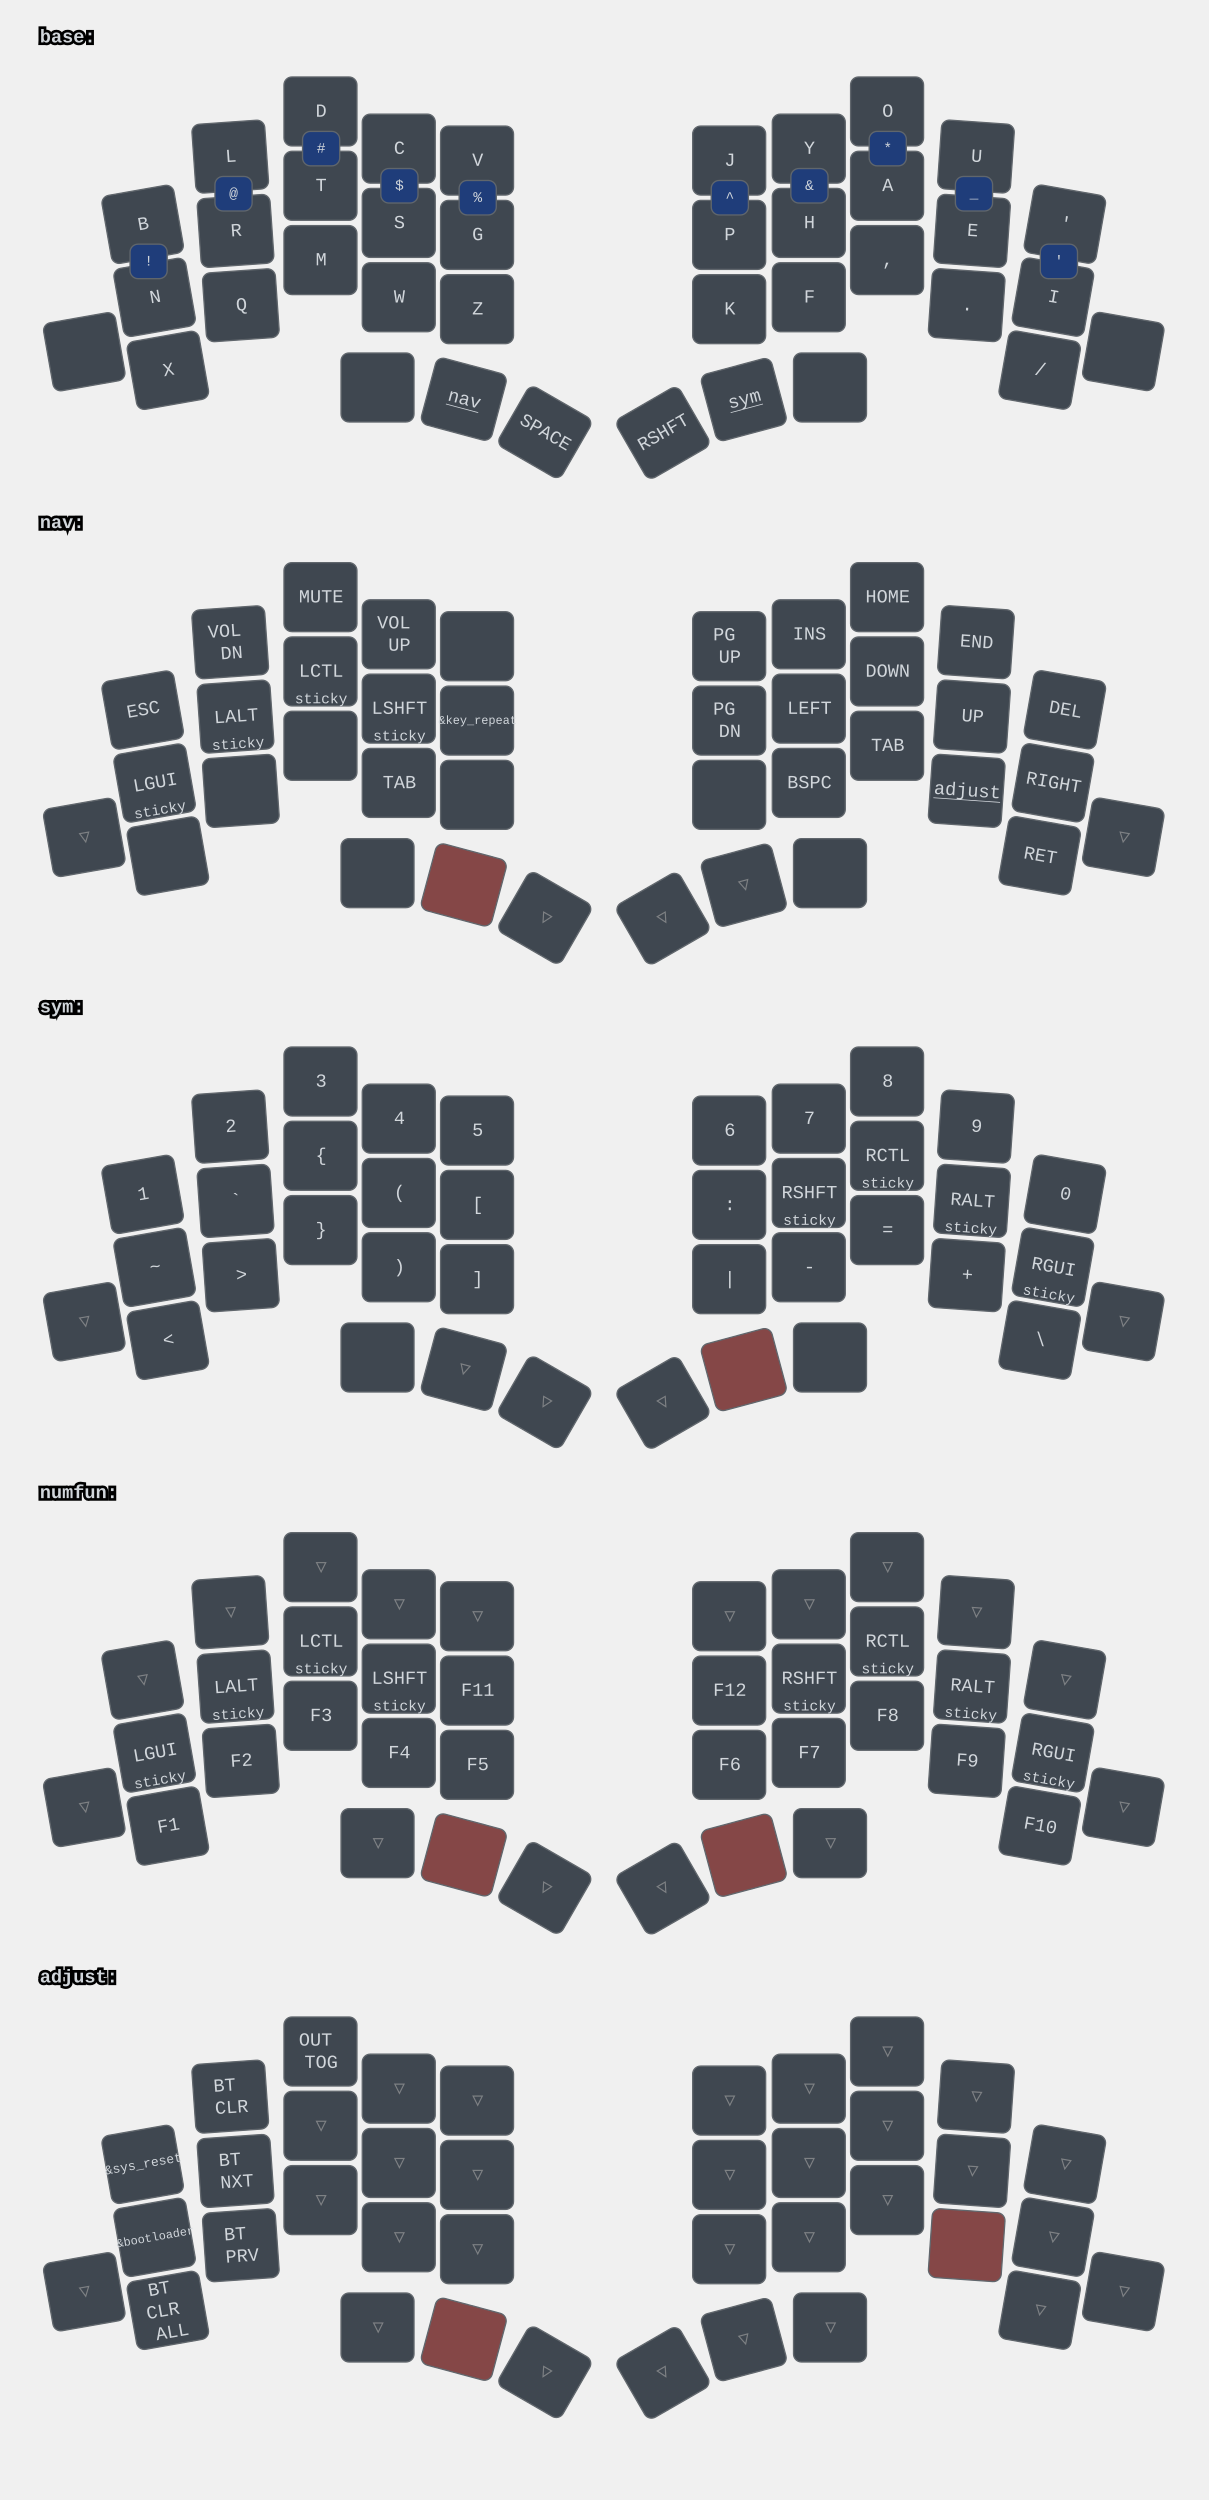
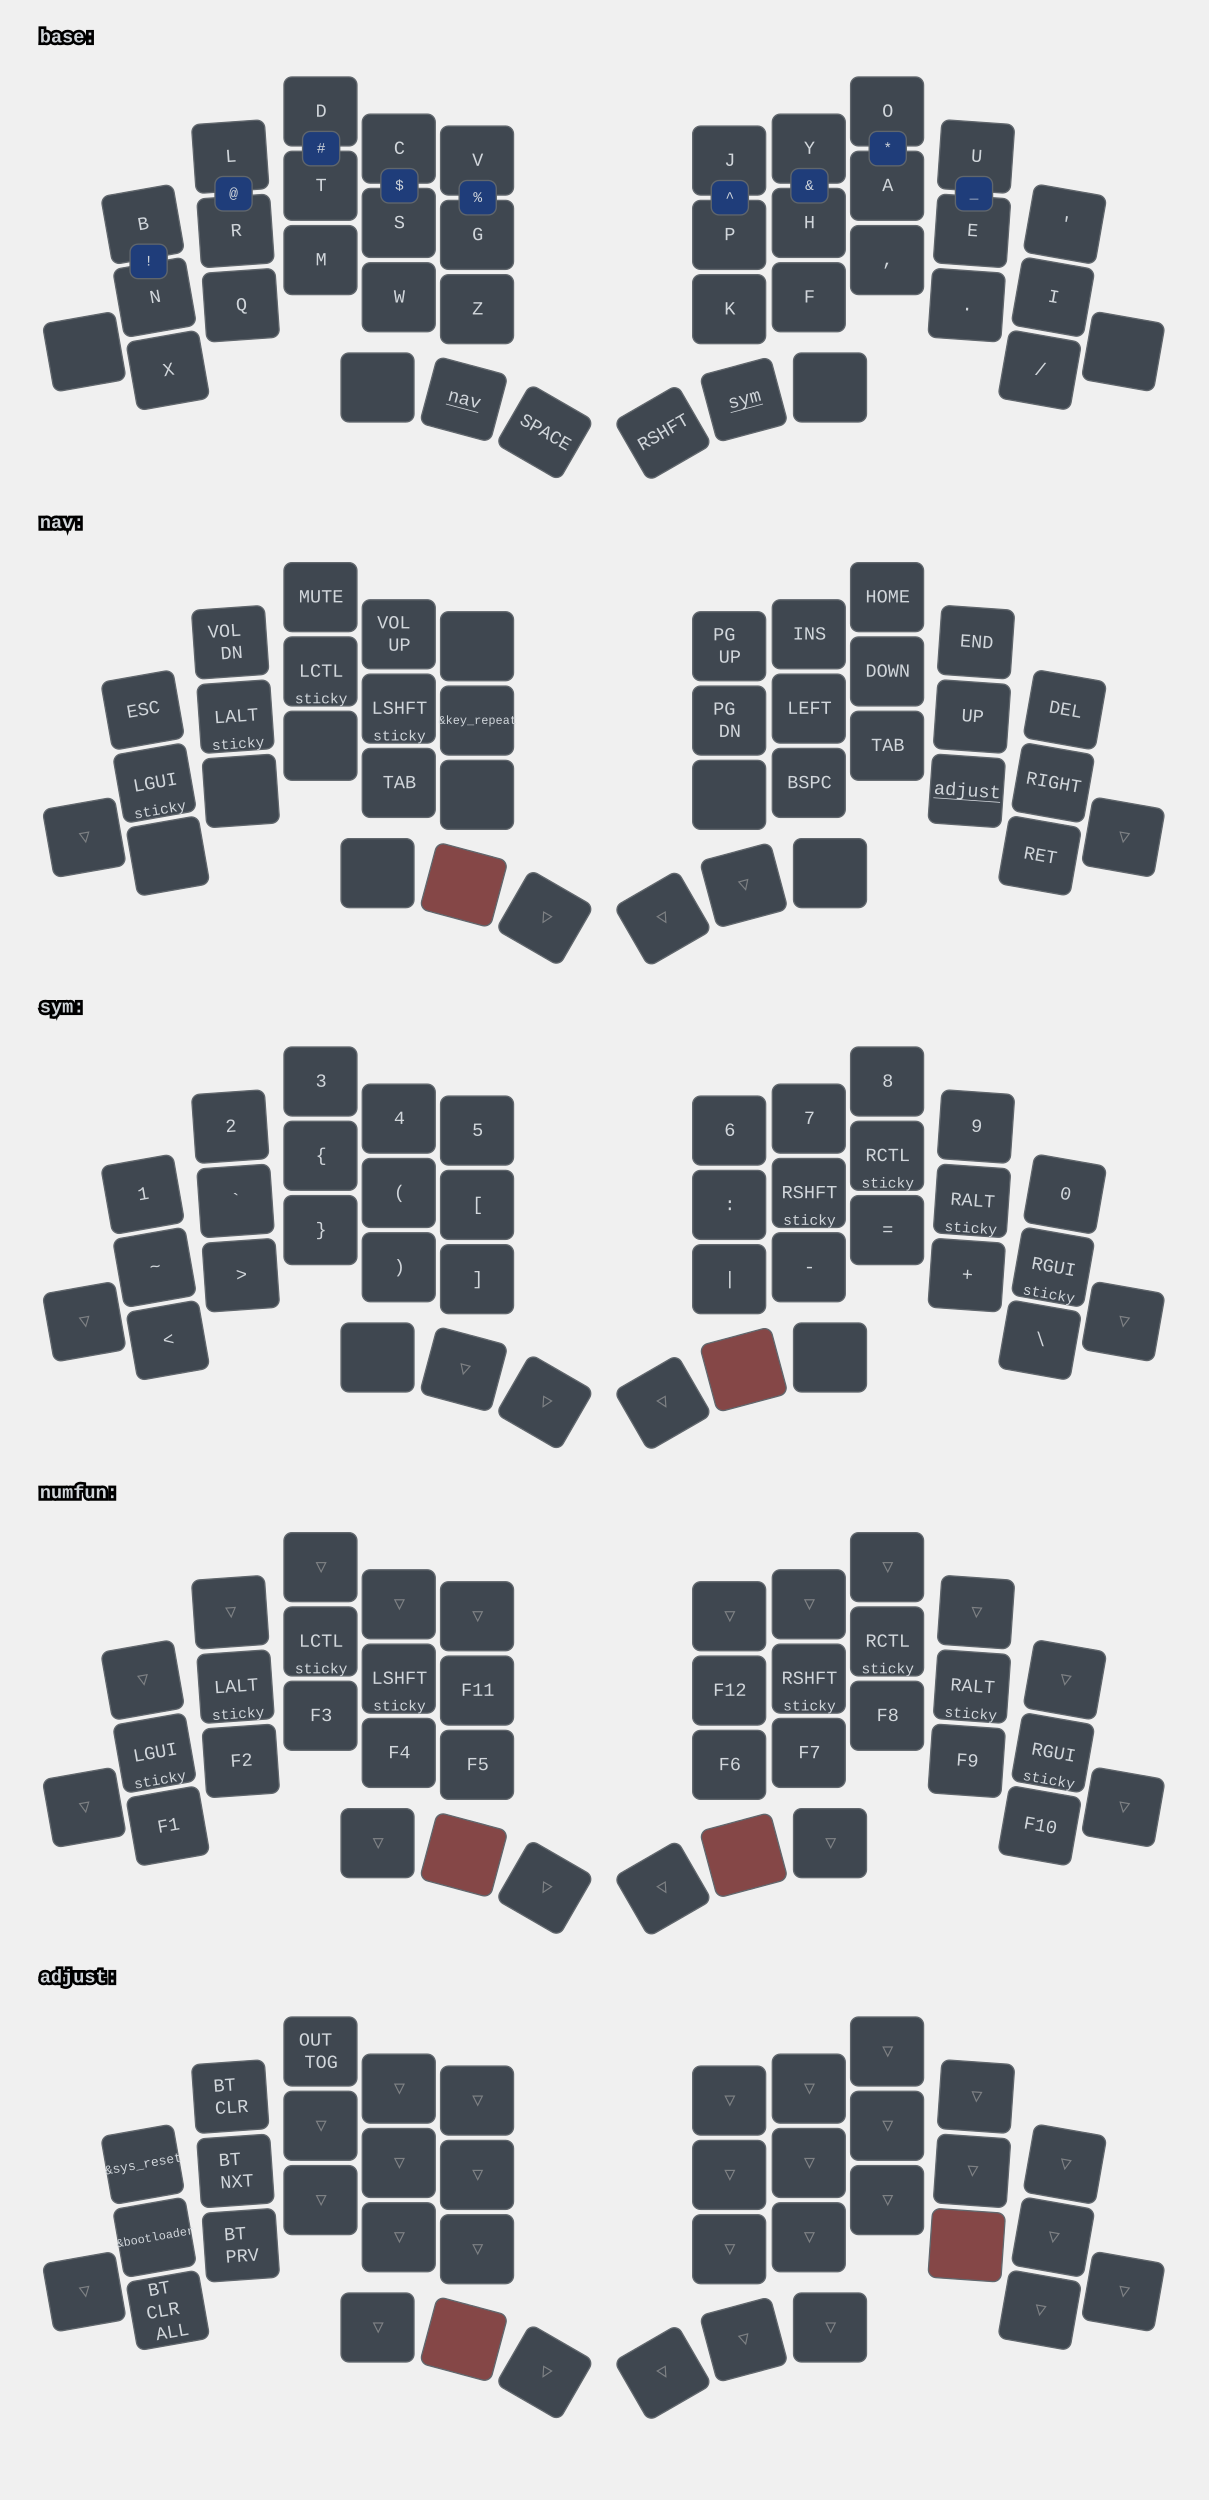
<svg xmlns="http://www.w3.org/2000/svg" width="911" height="1884" viewBox="0 0 911 1884" class="keymap">
  <style>/* inherit to force styles through use tags */
svg path {
    fill: inherit;
}

/* font and background color specifications */
svg.keymap {
    font-family: SFMono-Regular,Consolas,Liberation Mono,Menlo,monospace;
    font-size: 14px;
    font-kerning: normal;
    text-rendering: optimizeLegibility;
    fill: #24292e;
}

/* default key styling */
rect.key {
    fill: #f6f8fa;
}

rect.key, rect.combo {
    stroke: #c9cccf;
    stroke-width: 1;
}

/* default key side styling, only used is draw_key_sides is set */
rect.side {
    filter: brightness(90%);
}

/* color accent for combo boxes */
rect.combo, rect.combo-separate {
    fill: #cdf;
}

/* color accent for held keys */
rect.held, rect.combo.held {
    fill: #fdd;
}

/* color accent for ghost (optional) keys */
rect.ghost, rect.combo.ghost {
    stroke-dasharray: 4, 4;
    stroke-width: 2;
}

text {
    text-anchor: middle;
    dominant-baseline: middle;
}

/* styling for layer labels */
text.label {
    font-weight: bold;
    text-anchor: start;
    stroke: white;
    stroke-width: 4;
    paint-order: stroke;
}

/* styling for optional footer */
text.footer {
    text-anchor: end;
    dominant-baseline: auto;
    stroke: white;
    stroke-width: 4;
    paint-order: stroke;
}

/* styling for combo tap, and key non-tap label text */
text.combo, text.hold, text.shifted, text.left, text.right, text.tl, text.tr, text.bl, text.br {
    font-size: 11px;
}

text.hold, text.bl, text.br {
    text-anchor: middle;
    dominant-baseline: auto;
}

text.shifted, text.tl, text.tr {
    text-anchor: middle;
    dominant-baseline: hanging;
}

text.left, text.tl, text.bl {
    text-anchor: start;
}

text.right, text.tr, text.br {
    text-anchor: end;
}

text.layer-activator {
    text-decoration: underline;
}

/* styling for hold/shifted label text in combo box */
text.combo.hold, text.combo.shifted, text.combo.left, text.combo.right {
    font-size: 8px;
}

/* lighter symbol for transparent keys */
text.trans {
    fill: #7b7e81;
}

/* styling for combo dendrons */
path.combo {
    stroke-width: 1;
    stroke: gray;
    fill: none;
}

/* Start Tabler Icons Cleanup */
/* cannot use height/width with glyphs */
.icon-tabler &gt; path {
    fill: inherit;
    stroke: inherit;
    stroke-width: 2;
}
/* hide tabler's default box */
.icon-tabler &gt; path[stroke="none"][fill="none"] {
    visibility: hidden;
}
/* End Tabler Icons Cleanup */

svg.keymap { fill: #d1d6db; }
rect.key { fill: #3f4750; }
rect.key, rect.combo { stroke: #60666c; }
rect.combo, rect.combo-separate { fill: #1f3d7a; }
rect.held, rect.combo.held { fill: #854747; }
text.label, text.footer { stroke: black; }
text.trans { fill: #7e8184; }
path.combo { stroke: #7f7f7f; }
</style>
  <g transform="translate(30, 0)" class="layer-base">
    <text x="0" y="28" class="label" id="base">base:</text>
    <g transform="translate(0, 56)">
      <g transform="translate(78, 113) rotate(-10.0)" class="key keypos-0">
        <rect rx="6" ry="6" x="-28" y="-26" width="55" height="52" class="key" />
        <text x="0" y="0" class="key tap">B</text>
      </g>
      <g transform="translate(144, 62) rotate(-4.0)" class="key keypos-1">
        <rect rx="6" ry="6" x="-28" y="-26" width="55" height="52" class="key" />
        <text x="0" y="0" class="key tap">L</text>
      </g>
      <g transform="translate(212, 28)" class="key keypos-2">
        <rect rx="6" ry="6" x="-28" y="-26" width="55" height="52" class="key" />
        <text x="0" y="0" class="key tap">D</text>
      </g>
      <g transform="translate(271, 56)" class="key keypos-3">
        <rect rx="6" ry="6" x="-28" y="-26" width="55" height="52" class="key" />
        <text x="0" y="0" class="key tap">C</text>
      </g>
      <g transform="translate(330, 65)" class="key keypos-4">
        <rect rx="6" ry="6" x="-28" y="-26" width="55" height="52" class="key" />
        <text x="0" y="0" class="key tap">V</text>
      </g>
      <g transform="translate(520, 65)" class="key keypos-5">
        <rect rx="6" ry="6" x="-28" y="-26" width="55" height="52" class="key" />
        <text x="0" y="0" class="key tap">J</text>
      </g>
      <g transform="translate(580, 56)" class="key keypos-6">
        <rect rx="6" ry="6" x="-28" y="-26" width="55" height="52" class="key" />
        <text x="0" y="0" class="key tap">Y</text>
      </g>
      <g transform="translate(639, 28)" class="key keypos-7">
        <rect rx="6" ry="6" x="-28" y="-26" width="55" height="52" class="key" />
        <text x="0" y="0" class="key tap">O</text>
      </g>
      <g transform="translate(706, 62) rotate(4.0)" class="key keypos-8">
        <rect rx="6" ry="6" x="-28" y="-26" width="55" height="52" class="key" />
        <text x="0" y="0" class="key tap">U</text>
      </g>
      <g transform="translate(773, 113) rotate(10.0)" class="key keypos-9">
        <rect rx="6" ry="6" x="-28" y="-26" width="55" height="52" class="key" />
        <text x="0" y="0" class="key tap">'</text>
      </g>
      <g transform="translate(87, 168) rotate(-10.0)" class="key keypos-10">
        <rect rx="6" ry="6" x="-28" y="-26" width="55" height="52" class="key" />
        <text x="0" y="0" class="key tap">N</text>
      </g>
      <g transform="translate(148, 118) rotate(-4.0)" class="key keypos-11">
        <rect rx="6" ry="6" x="-28" y="-26" width="55" height="52" class="key" />
        <text x="0" y="0" class="key tap">R</text>
      </g>
      <g transform="translate(212, 84)" class="key keypos-12">
        <rect rx="6" ry="6" x="-28" y="-26" width="55" height="52" class="key" />
        <text x="0" y="0" class="key tap">T</text>
      </g>
      <g transform="translate(271, 112)" class="key keypos-13">
        <rect rx="6" ry="6" x="-28" y="-26" width="55" height="52" class="key" />
        <text x="0" y="0" class="key tap">S</text>
      </g>
      <g transform="translate(330, 121)" class="key keypos-14">
        <rect rx="6" ry="6" x="-28" y="-26" width="55" height="52" class="key" />
        <text x="0" y="0" class="key tap">G</text>
      </g>
      <g transform="translate(520, 121)" class="key keypos-15">
        <rect rx="6" ry="6" x="-28" y="-26" width="55" height="52" class="key" />
        <text x="0" y="0" class="key tap">P</text>
      </g>
      <g transform="translate(580, 112)" class="key keypos-16">
        <rect rx="6" ry="6" x="-28" y="-26" width="55" height="52" class="key" />
        <text x="0" y="0" class="key tap">H</text>
      </g>
      <g transform="translate(639, 84)" class="key keypos-17">
        <rect rx="6" ry="6" x="-28" y="-26" width="55" height="52" class="key" />
        <text x="0" y="0" class="key tap">A</text>
      </g>
      <g transform="translate(703, 118) rotate(4.0)" class="key keypos-18">
        <rect rx="6" ry="6" x="-28" y="-26" width="55" height="52" class="key" />
        <text x="0" y="0" class="key tap">E</text>
      </g>
      <g transform="translate(764, 168) rotate(10.0)" class="key keypos-19">
        <rect rx="6" ry="6" x="-28" y="-26" width="55" height="52" class="key" />
        <text x="0" y="0" class="key tap">I</text>
      </g>
      <g transform="translate(34, 209) rotate(-10.0)" class="key keypos-20">
        <rect rx="6" ry="6" x="-28" y="-26" width="55" height="52" class="key" />
      </g>
      <g transform="translate(97, 223) rotate(-10.0)" class="key keypos-21">
        <rect rx="6" ry="6" x="-28" y="-26" width="55" height="52" class="key" />
        <text x="0" y="0" class="key tap">X</text>
      </g>
      <g transform="translate(152, 174) rotate(-4.0)" class="key keypos-22">
        <rect rx="6" ry="6" x="-28" y="-26" width="55" height="52" class="key" />
        <text x="0" y="0" class="key tap">Q</text>
      </g>
      <g transform="translate(212, 140)" class="key keypos-23">
        <rect rx="6" ry="6" x="-28" y="-26" width="55" height="52" class="key" />
        <text x="0" y="0" class="key tap">M</text>
      </g>
      <g transform="translate(271, 168)" class="key keypos-24">
        <rect rx="6" ry="6" x="-28" y="-26" width="55" height="52" class="key" />
        <text x="0" y="0" class="key tap">W</text>
      </g>
      <g transform="translate(330, 177)" class="key keypos-25">
        <rect rx="6" ry="6" x="-28" y="-26" width="55" height="52" class="key" />
        <text x="0" y="0" class="key tap">Z</text>
      </g>
      <g transform="translate(520, 177)" class="key keypos-26">
        <rect rx="6" ry="6" x="-28" y="-26" width="55" height="52" class="key" />
        <text x="0" y="0" class="key tap">K</text>
      </g>
      <g transform="translate(580, 168)" class="key keypos-27">
        <rect rx="6" ry="6" x="-28" y="-26" width="55" height="52" class="key" />
        <text x="0" y="0" class="key tap">F</text>
      </g>
      <g transform="translate(639, 140)" class="key keypos-28">
        <rect rx="6" ry="6" x="-28" y="-26" width="55" height="52" class="key" />
        <text x="0" y="0" class="key tap">,</text>
      </g>
      <g transform="translate(699, 174) rotate(4.0)" class="key keypos-29">
        <rect rx="6" ry="6" x="-28" y="-26" width="55" height="52" class="key" />
        <text x="0" y="0" class="key tap">.</text>
      </g>
      <g transform="translate(754, 223) rotate(10.0)" class="key keypos-30">
        <rect rx="6" ry="6" x="-28" y="-26" width="55" height="52" class="key" />
        <text x="0" y="0" class="key tap">/</text>
      </g>
      <g transform="translate(817, 209) rotate(10.0)" class="key keypos-31">
        <rect rx="6" ry="6" x="-28" y="-26" width="55" height="52" class="key" />
      </g>
      <g transform="translate(255, 236)" class="key keypos-32">
        <rect rx="6" ry="6" x="-28" y="-26" width="55" height="52" class="key" />
      </g>
      <g transform="translate(320, 245) rotate(15.0)" class="key keypos-33">
        <rect rx="6" ry="6" x="-28" y="-26" width="55" height="52" class="key" />
        <a href="#nav">
          <text x="0" y="0" class="key tap layer-activator">nav</text>
        </a>
      </g>
      <g transform="translate(381, 270) rotate(30.0)" class="key keypos-34">
        <rect rx="6" ry="6" x="-28" y="-26" width="55" height="52" class="key" />
        <text x="0" y="0" class="key tap">SPACE</text>
      </g>
      <g transform="translate(470, 270) rotate(-30.0)" class="key keypos-35">
        <rect rx="6" ry="6" x="-28" y="-26" width="55" height="52" class="key" />
        <text x="0" y="0" class="key tap">RSHFT</text>
      </g>
      <g transform="translate(531, 245) rotate(-15.0)" class="key keypos-36">
        <rect rx="6" ry="6" x="-28" y="-26" width="55" height="52" class="key" />
        <a href="#sym">
          <text x="0" y="0" class="key tap layer-activator">sym</text>
        </a>
      </g>
      <g transform="translate(596, 236)" class="key keypos-37">
        <rect rx="6" ry="6" x="-28" y="-26" width="55" height="52" class="key" />
      </g>
      <g class="combo combopos-0">
        <rect rx="6" ry="6" x="68" y="128" width="28" height="26" class="combo" />
        <text x="82" y="141" class="combo tap">!</text>
      </g>
      <g class="combo combopos-1">
        <rect rx="6" ry="6" x="132" y="77" width="28" height="26" class="combo" />
        <text x="146" y="90" class="combo tap">@</text>
      </g>
      <g class="combo combopos-2">
        <rect rx="6" ry="6" x="198" y="43" width="28" height="26" class="combo" />
        <text x="212" y="56" class="combo tap">#</text>
      </g>
      <g class="combo combopos-3">
        <rect rx="6" ry="6" x="257" y="71" width="28" height="26" class="combo" />
        <text x="271" y="84" class="combo tap">$</text>
      </g>
      <g class="combo combopos-4">
        <rect rx="6" ry="6" x="316" y="80" width="28" height="26" class="combo" />
        <text x="330" y="93" class="combo tap">%</text>
      </g>
      <g class="combo combopos-5">
        <rect rx="6" ry="6" x="506" y="80" width="28" height="26" class="combo" />
        <text x="520" y="93" class="combo tap">^</text>
      </g>
      <g class="combo combopos-6">
        <rect rx="6" ry="6" x="566" y="71" width="28" height="26" class="combo" />
        <text x="580" y="84" class="combo tap">&amp;</text>
      </g>
      <g class="combo combopos-7">
        <rect rx="6" ry="6" x="625" y="43" width="28" height="26" class="combo" />
        <text x="639" y="56" class="combo tap">*</text>
      </g>
      <g class="combo combopos-8">
        <rect rx="6" ry="6" x="690" y="77" width="28" height="26" class="combo" />
        <text x="704" y="90" class="combo tap">_</text>
      </g>
-       <g class="combo combopos-9">
-         <rect rx="6" ry="6" x="754" y="128" width="28" height="26" class="combo" />
-         <text x="768" y="141" class="combo tap">'</text>
-       </g>
    </g>
  </g>
  <g transform="translate(30, 366)" class="layer-nav">
    <text x="0" y="28" class="label" id="nav">nav:</text>
    <g transform="translate(0, 56)">
      <g transform="translate(78, 113) rotate(-10.0)" class="key keypos-0">
        <rect rx="6" ry="6" x="-28" y="-26" width="55" height="52" class="key" />
        <text x="0" y="0" class="key tap">ESC</text>
      </g>
      <g transform="translate(144, 62) rotate(-4.0)" class="key keypos-1">
        <rect rx="6" ry="6" x="-28" y="-26" width="55" height="52" class="key" />
        <text x="0" y="0" class="key tap">
          <tspan x="0" dy="-0.6em">VOL</tspan>
          <tspan x="0" dy="1.2em">DN</tspan>
        </text>
      </g>
      <g transform="translate(212, 28)" class="key keypos-2">
        <rect rx="6" ry="6" x="-28" y="-26" width="55" height="52" class="key" />
        <text x="0" y="0" class="key tap">MUTE</text>
      </g>
      <g transform="translate(271, 56)" class="key keypos-3">
        <rect rx="6" ry="6" x="-28" y="-26" width="55" height="52" class="key" />
        <text x="0" y="0" class="key tap">
          <tspan x="0" dy="-0.6em">VOL</tspan>
          <tspan x="0" dy="1.2em">UP</tspan>
        </text>
      </g>
      <g transform="translate(330, 65)" class="key keypos-4">
        <rect rx="6" ry="6" x="-28" y="-26" width="55" height="52" class="key" />
      </g>
      <g transform="translate(520, 65)" class="key keypos-5">
        <rect rx="6" ry="6" x="-28" y="-26" width="55" height="52" class="key" />
        <text x="0" y="0" class="key tap">
          <tspan x="0" dy="-0.6em">PG</tspan>
          <tspan x="0" dy="1.2em">UP</tspan>
        </text>
      </g>
      <g transform="translate(580, 56)" class="key keypos-6">
        <rect rx="6" ry="6" x="-28" y="-26" width="55" height="52" class="key" />
        <text x="0" y="0" class="key tap">INS</text>
      </g>
      <g transform="translate(639, 28)" class="key keypos-7">
        <rect rx="6" ry="6" x="-28" y="-26" width="55" height="52" class="key" />
        <text x="0" y="0" class="key tap">HOME</text>
      </g>
      <g transform="translate(706, 62) rotate(4.0)" class="key keypos-8">
        <rect rx="6" ry="6" x="-28" y="-26" width="55" height="52" class="key" />
        <text x="0" y="0" class="key tap">END</text>
      </g>
      <g transform="translate(773, 113) rotate(10.0)" class="key keypos-9">
        <rect rx="6" ry="6" x="-28" y="-26" width="55" height="52" class="key" />
        <text x="0" y="0" class="key tap">DEL</text>
      </g>
      <g transform="translate(87, 168) rotate(-10.0)" class="key keypos-10">
        <rect rx="6" ry="6" x="-28" y="-26" width="55" height="52" class="key" />
        <text x="0" y="0" class="key tap">LGUI</text>
        <text x="0" y="24" class="key hold">sticky</text>
      </g>
      <g transform="translate(148, 118) rotate(-4.0)" class="key keypos-11">
        <rect rx="6" ry="6" x="-28" y="-26" width="55" height="52" class="key" />
        <text x="0" y="0" class="key tap">LALT</text>
        <text x="0" y="24" class="key hold">sticky</text>
      </g>
      <g transform="translate(212, 84)" class="key keypos-12">
        <rect rx="6" ry="6" x="-28" y="-26" width="55" height="52" class="key" />
        <text x="0" y="0" class="key tap">LCTL</text>
        <text x="0" y="24" class="key hold">sticky</text>
      </g>
      <g transform="translate(271, 112)" class="key keypos-13">
        <rect rx="6" ry="6" x="-28" y="-26" width="55" height="52" class="key" />
        <text x="0" y="0" class="key tap">LSHFT</text>
        <text x="0" y="24" class="key hold">sticky</text>
      </g>
      <g transform="translate(330, 121)" class="key keypos-14">
        <rect rx="6" ry="6" x="-28" y="-26" width="55" height="52" class="key" />
        <text x="0" y="0" class="key tap">
          <tspan style="font-size: 64%">&amp;key_repeat</tspan>
        </text>
      </g>
      <g transform="translate(520, 121)" class="key keypos-15">
        <rect rx="6" ry="6" x="-28" y="-26" width="55" height="52" class="key" />
        <text x="0" y="0" class="key tap">
          <tspan x="0" dy="-0.6em">PG</tspan>
          <tspan x="0" dy="1.2em">DN</tspan>
        </text>
      </g>
      <g transform="translate(580, 112)" class="key keypos-16">
        <rect rx="6" ry="6" x="-28" y="-26" width="55" height="52" class="key" />
        <text x="0" y="0" class="key tap">LEFT</text>
      </g>
      <g transform="translate(639, 84)" class="key keypos-17">
        <rect rx="6" ry="6" x="-28" y="-26" width="55" height="52" class="key" />
        <text x="0" y="0" class="key tap">DOWN</text>
      </g>
      <g transform="translate(703, 118) rotate(4.0)" class="key keypos-18">
        <rect rx="6" ry="6" x="-28" y="-26" width="55" height="52" class="key" />
        <text x="0" y="0" class="key tap">UP</text>
      </g>
      <g transform="translate(764, 168) rotate(10.0)" class="key keypos-19">
        <rect rx="6" ry="6" x="-28" y="-26" width="55" height="52" class="key" />
        <text x="0" y="0" class="key tap">RIGHT</text>
      </g>
      <g transform="translate(34, 209) rotate(-10.0)" class="key trans keypos-20">
        <rect rx="6" ry="6" x="-28" y="-26" width="55" height="52" class="key trans" />
        <text x="0" y="0" class="key trans tap">▽</text>
      </g>
      <g transform="translate(97, 223) rotate(-10.0)" class="key keypos-21">
        <rect rx="6" ry="6" x="-28" y="-26" width="55" height="52" class="key" />
      </g>
      <g transform="translate(152, 174) rotate(-4.0)" class="key keypos-22">
        <rect rx="6" ry="6" x="-28" y="-26" width="55" height="52" class="key" />
      </g>
      <g transform="translate(212, 140)" class="key keypos-23">
        <rect rx="6" ry="6" x="-28" y="-26" width="55" height="52" class="key" />
      </g>
      <g transform="translate(271, 168)" class="key keypos-24">
        <rect rx="6" ry="6" x="-28" y="-26" width="55" height="52" class="key" />
        <text x="0" y="0" class="key tap">TAB</text>
      </g>
      <g transform="translate(330, 177)" class="key keypos-25">
        <rect rx="6" ry="6" x="-28" y="-26" width="55" height="52" class="key" />
      </g>
      <g transform="translate(520, 177)" class="key keypos-26">
        <rect rx="6" ry="6" x="-28" y="-26" width="55" height="52" class="key" />
      </g>
      <g transform="translate(580, 168)" class="key keypos-27">
        <rect rx="6" ry="6" x="-28" y="-26" width="55" height="52" class="key" />
        <text x="0" y="0" class="key tap">BSPC</text>
      </g>
      <g transform="translate(639, 140)" class="key keypos-28">
        <rect rx="6" ry="6" x="-28" y="-26" width="55" height="52" class="key" />
        <text x="0" y="0" class="key tap">TAB</text>
      </g>
      <g transform="translate(699, 174) rotate(4.0)" class="key keypos-29">
        <rect rx="6" ry="6" x="-28" y="-26" width="55" height="52" class="key" />
        <a href="#adjust">
          <text x="0" y="0" class="key tap layer-activator">adjust</text>
        </a>
      </g>
      <g transform="translate(754, 223) rotate(10.0)" class="key keypos-30">
        <rect rx="6" ry="6" x="-28" y="-26" width="55" height="52" class="key" />
        <text x="0" y="0" class="key tap">RET</text>
      </g>
      <g transform="translate(817, 209) rotate(10.0)" class="key trans keypos-31">
        <rect rx="6" ry="6" x="-28" y="-26" width="55" height="52" class="key trans" />
        <text x="0" y="0" class="key trans tap">▽</text>
      </g>
      <g transform="translate(255, 236)" class="key keypos-32">
        <rect rx="6" ry="6" x="-28" y="-26" width="55" height="52" class="key" />
      </g>
      <g transform="translate(320, 245) rotate(15.0)" class="key held keypos-33">
        <rect rx="6" ry="6" x="-28" y="-26" width="55" height="52" class="key held" />
      </g>
      <g transform="translate(381, 270) rotate(30.0)" class="key trans keypos-34">
        <rect rx="6" ry="6" x="-28" y="-26" width="55" height="52" class="key trans" />
        <text x="0" y="0" class="key trans tap">▽</text>
      </g>
      <g transform="translate(470, 270) rotate(-30.0)" class="key trans keypos-35">
        <rect rx="6" ry="6" x="-28" y="-26" width="55" height="52" class="key trans" />
        <text x="0" y="0" class="key trans tap">▽</text>
      </g>
      <g transform="translate(531, 245) rotate(-15.0)" class="key trans keypos-36">
        <rect rx="6" ry="6" x="-28" y="-26" width="55" height="52" class="key trans" />
        <text x="0" y="0" class="key trans tap">▽</text>
      </g>
      <g transform="translate(596, 236)" class="key keypos-37">
        <rect rx="6" ry="6" x="-28" y="-26" width="55" height="52" class="key" />
      </g>
    </g>
  </g>
  <g transform="translate(30, 731)" class="layer-sym">
    <text x="0" y="28" class="label" id="sym">sym:</text>
    <g transform="translate(0, 56)">
      <g transform="translate(78, 113) rotate(-10.0)" class="key keypos-0">
        <rect rx="6" ry="6" x="-28" y="-26" width="55" height="52" class="key" />
        <text x="0" y="0" class="key tap">1</text>
      </g>
      <g transform="translate(144, 62) rotate(-4.0)" class="key keypos-1">
        <rect rx="6" ry="6" x="-28" y="-26" width="55" height="52" class="key" />
        <text x="0" y="0" class="key tap">2</text>
      </g>
      <g transform="translate(212, 28)" class="key keypos-2">
        <rect rx="6" ry="6" x="-28" y="-26" width="55" height="52" class="key" />
        <text x="0" y="0" class="key tap">3</text>
      </g>
      <g transform="translate(271, 56)" class="key keypos-3">
        <rect rx="6" ry="6" x="-28" y="-26" width="55" height="52" class="key" />
        <text x="0" y="0" class="key tap">4</text>
      </g>
      <g transform="translate(330, 65)" class="key keypos-4">
        <rect rx="6" ry="6" x="-28" y="-26" width="55" height="52" class="key" />
        <text x="0" y="0" class="key tap">5</text>
      </g>
      <g transform="translate(520, 65)" class="key keypos-5">
        <rect rx="6" ry="6" x="-28" y="-26" width="55" height="52" class="key" />
        <text x="0" y="0" class="key tap">6</text>
      </g>
      <g transform="translate(580, 56)" class="key keypos-6">
        <rect rx="6" ry="6" x="-28" y="-26" width="55" height="52" class="key" />
        <text x="0" y="0" class="key tap">7</text>
      </g>
      <g transform="translate(639, 28)" class="key keypos-7">
        <rect rx="6" ry="6" x="-28" y="-26" width="55" height="52" class="key" />
        <text x="0" y="0" class="key tap">8</text>
      </g>
      <g transform="translate(706, 62) rotate(4.0)" class="key keypos-8">
        <rect rx="6" ry="6" x="-28" y="-26" width="55" height="52" class="key" />
        <text x="0" y="0" class="key tap">9</text>
      </g>
      <g transform="translate(773, 113) rotate(10.0)" class="key keypos-9">
        <rect rx="6" ry="6" x="-28" y="-26" width="55" height="52" class="key" />
        <text x="0" y="0" class="key tap">0</text>
      </g>
      <g transform="translate(87, 168) rotate(-10.0)" class="key keypos-10">
        <rect rx="6" ry="6" x="-28" y="-26" width="55" height="52" class="key" />
        <text x="0" y="0" class="key tap">~</text>
      </g>
      <g transform="translate(148, 118) rotate(-4.0)" class="key keypos-11">
        <rect rx="6" ry="6" x="-28" y="-26" width="55" height="52" class="key" />
        <text x="0" y="0" class="key tap">`</text>
      </g>
      <g transform="translate(212, 84)" class="key keypos-12">
        <rect rx="6" ry="6" x="-28" y="-26" width="55" height="52" class="key" />
        <text x="0" y="0" class="key tap">{</text>
      </g>
      <g transform="translate(271, 112)" class="key keypos-13">
        <rect rx="6" ry="6" x="-28" y="-26" width="55" height="52" class="key" />
        <text x="0" y="0" class="key tap">(</text>
      </g>
      <g transform="translate(330, 121)" class="key keypos-14">
        <rect rx="6" ry="6" x="-28" y="-26" width="55" height="52" class="key" />
        <text x="0" y="0" class="key tap">[</text>
      </g>
      <g transform="translate(520, 121)" class="key keypos-15">
        <rect rx="6" ry="6" x="-28" y="-26" width="55" height="52" class="key" />
        <text x="0" y="0" class="key tap">:</text>
      </g>
      <g transform="translate(580, 112)" class="key keypos-16">
        <rect rx="6" ry="6" x="-28" y="-26" width="55" height="52" class="key" />
        <text x="0" y="0" class="key tap">RSHFT</text>
        <text x="0" y="24" class="key hold">sticky</text>
      </g>
      <g transform="translate(639, 84)" class="key keypos-17">
        <rect rx="6" ry="6" x="-28" y="-26" width="55" height="52" class="key" />
        <text x="0" y="0" class="key tap">RCTL</text>
        <text x="0" y="24" class="key hold">sticky</text>
      </g>
      <g transform="translate(703, 118) rotate(4.0)" class="key keypos-18">
        <rect rx="6" ry="6" x="-28" y="-26" width="55" height="52" class="key" />
        <text x="0" y="0" class="key tap">RALT</text>
        <text x="0" y="24" class="key hold">sticky</text>
      </g>
      <g transform="translate(764, 168) rotate(10.0)" class="key keypos-19">
        <rect rx="6" ry="6" x="-28" y="-26" width="55" height="52" class="key" />
        <text x="0" y="0" class="key tap">RGUI</text>
        <text x="0" y="24" class="key hold">sticky</text>
      </g>
      <g transform="translate(34, 209) rotate(-10.0)" class="key trans keypos-20">
        <rect rx="6" ry="6" x="-28" y="-26" width="55" height="52" class="key trans" />
        <text x="0" y="0" class="key trans tap">▽</text>
      </g>
      <g transform="translate(97, 223) rotate(-10.0)" class="key keypos-21">
        <rect rx="6" ry="6" x="-28" y="-26" width="55" height="52" class="key" />
        <text x="0" y="0" class="key tap">&lt;</text>
      </g>
      <g transform="translate(152, 174) rotate(-4.0)" class="key keypos-22">
        <rect rx="6" ry="6" x="-28" y="-26" width="55" height="52" class="key" />
        <text x="0" y="0" class="key tap">&gt;</text>
      </g>
      <g transform="translate(212, 140)" class="key keypos-23">
        <rect rx="6" ry="6" x="-28" y="-26" width="55" height="52" class="key" />
        <text x="0" y="0" class="key tap">}</text>
      </g>
      <g transform="translate(271, 168)" class="key keypos-24">
        <rect rx="6" ry="6" x="-28" y="-26" width="55" height="52" class="key" />
        <text x="0" y="0" class="key tap">)</text>
      </g>
      <g transform="translate(330, 177)" class="key keypos-25">
        <rect rx="6" ry="6" x="-28" y="-26" width="55" height="52" class="key" />
        <text x="0" y="0" class="key tap">]</text>
      </g>
      <g transform="translate(520, 177)" class="key keypos-26">
        <rect rx="6" ry="6" x="-28" y="-26" width="55" height="52" class="key" />
        <text x="0" y="0" class="key tap">|</text>
      </g>
      <g transform="translate(580, 168)" class="key keypos-27">
        <rect rx="6" ry="6" x="-28" y="-26" width="55" height="52" class="key" />
        <text x="0" y="0" class="key tap">-</text>
      </g>
      <g transform="translate(639, 140)" class="key keypos-28">
        <rect rx="6" ry="6" x="-28" y="-26" width="55" height="52" class="key" />
        <text x="0" y="0" class="key tap">=</text>
      </g>
      <g transform="translate(699, 174) rotate(4.0)" class="key keypos-29">
        <rect rx="6" ry="6" x="-28" y="-26" width="55" height="52" class="key" />
        <text x="0" y="0" class="key tap">+</text>
      </g>
      <g transform="translate(754, 223) rotate(10.0)" class="key keypos-30">
        <rect rx="6" ry="6" x="-28" y="-26" width="55" height="52" class="key" />
        <text x="0" y="0" class="key tap">\</text>
      </g>
      <g transform="translate(817, 209) rotate(10.0)" class="key trans keypos-31">
        <rect rx="6" ry="6" x="-28" y="-26" width="55" height="52" class="key trans" />
        <text x="0" y="0" class="key trans tap">▽</text>
      </g>
      <g transform="translate(255, 236)" class="key keypos-32">
        <rect rx="6" ry="6" x="-28" y="-26" width="55" height="52" class="key" />
      </g>
      <g transform="translate(320, 245) rotate(15.0)" class="key trans keypos-33">
        <rect rx="6" ry="6" x="-28" y="-26" width="55" height="52" class="key trans" />
        <text x="0" y="0" class="key trans tap">▽</text>
      </g>
      <g transform="translate(381, 270) rotate(30.0)" class="key trans keypos-34">
        <rect rx="6" ry="6" x="-28" y="-26" width="55" height="52" class="key trans" />
        <text x="0" y="0" class="key trans tap">▽</text>
      </g>
      <g transform="translate(470, 270) rotate(-30.0)" class="key trans keypos-35">
        <rect rx="6" ry="6" x="-28" y="-26" width="55" height="52" class="key trans" />
        <text x="0" y="0" class="key trans tap">▽</text>
      </g>
      <g transform="translate(531, 245) rotate(-15.0)" class="key held keypos-36">
        <rect rx="6" ry="6" x="-28" y="-26" width="55" height="52" class="key held" />
      </g>
      <g transform="translate(596, 236)" class="key keypos-37">
        <rect rx="6" ry="6" x="-28" y="-26" width="55" height="52" class="key" />
      </g>
    </g>
  </g>
  <g transform="translate(30, 1097)" class="layer-numfun">
    <text x="0" y="28" class="label" id="numfun">numfun:</text>
    <g transform="translate(0, 56)">
      <g transform="translate(78, 113) rotate(-10.0)" class="key trans keypos-0">
        <rect rx="6" ry="6" x="-28" y="-26" width="55" height="52" class="key trans" />
        <text x="0" y="0" class="key trans tap">▽</text>
      </g>
      <g transform="translate(144, 62) rotate(-4.0)" class="key trans keypos-1">
        <rect rx="6" ry="6" x="-28" y="-26" width="55" height="52" class="key trans" />
        <text x="0" y="0" class="key trans tap">▽</text>
      </g>
      <g transform="translate(212, 28)" class="key trans keypos-2">
        <rect rx="6" ry="6" x="-28" y="-26" width="55" height="52" class="key trans" />
        <text x="0" y="0" class="key trans tap">▽</text>
      </g>
      <g transform="translate(271, 56)" class="key trans keypos-3">
        <rect rx="6" ry="6" x="-28" y="-26" width="55" height="52" class="key trans" />
        <text x="0" y="0" class="key trans tap">▽</text>
      </g>
      <g transform="translate(330, 65)" class="key trans keypos-4">
        <rect rx="6" ry="6" x="-28" y="-26" width="55" height="52" class="key trans" />
        <text x="0" y="0" class="key trans tap">▽</text>
      </g>
      <g transform="translate(520, 65)" class="key trans keypos-5">
        <rect rx="6" ry="6" x="-28" y="-26" width="55" height="52" class="key trans" />
        <text x="0" y="0" class="key trans tap">▽</text>
      </g>
      <g transform="translate(580, 56)" class="key trans keypos-6">
        <rect rx="6" ry="6" x="-28" y="-26" width="55" height="52" class="key trans" />
        <text x="0" y="0" class="key trans tap">▽</text>
      </g>
      <g transform="translate(639, 28)" class="key trans keypos-7">
        <rect rx="6" ry="6" x="-28" y="-26" width="55" height="52" class="key trans" />
        <text x="0" y="0" class="key trans tap">▽</text>
      </g>
      <g transform="translate(706, 62) rotate(4.0)" class="key trans keypos-8">
        <rect rx="6" ry="6" x="-28" y="-26" width="55" height="52" class="key trans" />
        <text x="0" y="0" class="key trans tap">▽</text>
      </g>
      <g transform="translate(773, 113) rotate(10.0)" class="key trans keypos-9">
        <rect rx="6" ry="6" x="-28" y="-26" width="55" height="52" class="key trans" />
        <text x="0" y="0" class="key trans tap">▽</text>
      </g>
      <g transform="translate(87, 168) rotate(-10.0)" class="key keypos-10">
        <rect rx="6" ry="6" x="-28" y="-26" width="55" height="52" class="key" />
        <text x="0" y="0" class="key tap">LGUI</text>
        <text x="0" y="24" class="key hold">sticky</text>
      </g>
      <g transform="translate(148, 118) rotate(-4.0)" class="key keypos-11">
        <rect rx="6" ry="6" x="-28" y="-26" width="55" height="52" class="key" />
        <text x="0" y="0" class="key tap">LALT</text>
        <text x="0" y="24" class="key hold">sticky</text>
      </g>
      <g transform="translate(212, 84)" class="key keypos-12">
        <rect rx="6" ry="6" x="-28" y="-26" width="55" height="52" class="key" />
        <text x="0" y="0" class="key tap">LCTL</text>
        <text x="0" y="24" class="key hold">sticky</text>
      </g>
      <g transform="translate(271, 112)" class="key keypos-13">
        <rect rx="6" ry="6" x="-28" y="-26" width="55" height="52" class="key" />
        <text x="0" y="0" class="key tap">LSHFT</text>
        <text x="0" y="24" class="key hold">sticky</text>
      </g>
      <g transform="translate(330, 121)" class="key keypos-14">
        <rect rx="6" ry="6" x="-28" y="-26" width="55" height="52" class="key" />
        <text x="0" y="0" class="key tap">F11</text>
      </g>
      <g transform="translate(520, 121)" class="key keypos-15">
        <rect rx="6" ry="6" x="-28" y="-26" width="55" height="52" class="key" />
        <text x="0" y="0" class="key tap">F12</text>
      </g>
      <g transform="translate(580, 112)" class="key keypos-16">
        <rect rx="6" ry="6" x="-28" y="-26" width="55" height="52" class="key" />
        <text x="0" y="0" class="key tap">RSHFT</text>
        <text x="0" y="24" class="key hold">sticky</text>
      </g>
      <g transform="translate(639, 84)" class="key keypos-17">
        <rect rx="6" ry="6" x="-28" y="-26" width="55" height="52" class="key" />
        <text x="0" y="0" class="key tap">RCTL</text>
        <text x="0" y="24" class="key hold">sticky</text>
      </g>
      <g transform="translate(703, 118) rotate(4.0)" class="key keypos-18">
        <rect rx="6" ry="6" x="-28" y="-26" width="55" height="52" class="key" />
        <text x="0" y="0" class="key tap">RALT</text>
        <text x="0" y="24" class="key hold">sticky</text>
      </g>
      <g transform="translate(764, 168) rotate(10.0)" class="key keypos-19">
        <rect rx="6" ry="6" x="-28" y="-26" width="55" height="52" class="key" />
        <text x="0" y="0" class="key tap">RGUI</text>
        <text x="0" y="24" class="key hold">sticky</text>
      </g>
      <g transform="translate(34, 209) rotate(-10.0)" class="key trans keypos-20">
        <rect rx="6" ry="6" x="-28" y="-26" width="55" height="52" class="key trans" />
        <text x="0" y="0" class="key trans tap">▽</text>
      </g>
      <g transform="translate(97, 223) rotate(-10.0)" class="key keypos-21">
        <rect rx="6" ry="6" x="-28" y="-26" width="55" height="52" class="key" />
        <text x="0" y="0" class="key tap">F1</text>
      </g>
      <g transform="translate(152, 174) rotate(-4.0)" class="key keypos-22">
        <rect rx="6" ry="6" x="-28" y="-26" width="55" height="52" class="key" />
        <text x="0" y="0" class="key tap">F2</text>
      </g>
      <g transform="translate(212, 140)" class="key keypos-23">
        <rect rx="6" ry="6" x="-28" y="-26" width="55" height="52" class="key" />
        <text x="0" y="0" class="key tap">F3</text>
      </g>
      <g transform="translate(271, 168)" class="key keypos-24">
        <rect rx="6" ry="6" x="-28" y="-26" width="55" height="52" class="key" />
        <text x="0" y="0" class="key tap">F4</text>
      </g>
      <g transform="translate(330, 177)" class="key keypos-25">
        <rect rx="6" ry="6" x="-28" y="-26" width="55" height="52" class="key" />
        <text x="0" y="0" class="key tap">F5</text>
      </g>
      <g transform="translate(520, 177)" class="key keypos-26">
        <rect rx="6" ry="6" x="-28" y="-26" width="55" height="52" class="key" />
        <text x="0" y="0" class="key tap">F6</text>
      </g>
      <g transform="translate(580, 168)" class="key keypos-27">
        <rect rx="6" ry="6" x="-28" y="-26" width="55" height="52" class="key" />
        <text x="0" y="0" class="key tap">F7</text>
      </g>
      <g transform="translate(639, 140)" class="key keypos-28">
        <rect rx="6" ry="6" x="-28" y="-26" width="55" height="52" class="key" />
        <text x="0" y="0" class="key tap">F8</text>
      </g>
      <g transform="translate(699, 174) rotate(4.0)" class="key keypos-29">
        <rect rx="6" ry="6" x="-28" y="-26" width="55" height="52" class="key" />
        <text x="0" y="0" class="key tap">F9</text>
      </g>
      <g transform="translate(754, 223) rotate(10.0)" class="key keypos-30">
        <rect rx="6" ry="6" x="-28" y="-26" width="55" height="52" class="key" />
        <text x="0" y="0" class="key tap">F10</text>
      </g>
      <g transform="translate(817, 209) rotate(10.0)" class="key trans keypos-31">
        <rect rx="6" ry="6" x="-28" y="-26" width="55" height="52" class="key trans" />
        <text x="0" y="0" class="key trans tap">▽</text>
      </g>
      <g transform="translate(255, 236)" class="key trans keypos-32">
        <rect rx="6" ry="6" x="-28" y="-26" width="55" height="52" class="key trans" />
        <text x="0" y="0" class="key trans tap">▽</text>
      </g>
      <g transform="translate(320, 245) rotate(15.0)" class="key held keypos-33">
        <rect rx="6" ry="6" x="-28" y="-26" width="55" height="52" class="key held" />
      </g>
      <g transform="translate(381, 270) rotate(30.0)" class="key trans keypos-34">
        <rect rx="6" ry="6" x="-28" y="-26" width="55" height="52" class="key trans" />
        <text x="0" y="0" class="key trans tap">▽</text>
      </g>
      <g transform="translate(470, 270) rotate(-30.0)" class="key trans keypos-35">
        <rect rx="6" ry="6" x="-28" y="-26" width="55" height="52" class="key trans" />
        <text x="0" y="0" class="key trans tap">▽</text>
      </g>
      <g transform="translate(531, 245) rotate(-15.0)" class="key held keypos-36">
        <rect rx="6" ry="6" x="-28" y="-26" width="55" height="52" class="key held" />
      </g>
      <g transform="translate(596, 236)" class="key trans keypos-37">
        <rect rx="6" ry="6" x="-28" y="-26" width="55" height="52" class="key trans" />
        <text x="0" y="0" class="key trans tap">▽</text>
      </g>
    </g>
  </g>
  <g transform="translate(30, 1462)" class="layer-adjust">
    <text x="0" y="28" class="label" id="adjust">adjust:</text>
    <g transform="translate(0, 56)">
      <g transform="translate(78, 113) rotate(-10.0)" class="key keypos-0">
        <rect rx="6" ry="6" x="-28" y="-26" width="55" height="52" class="key" />
        <text x="0" y="0" class="key tap">
          <tspan style="font-size: 70%">&amp;sys_reset</tspan>
        </text>
      </g>
      <g transform="translate(144, 62) rotate(-4.0)" class="key keypos-1">
        <rect rx="6" ry="6" x="-28" y="-26" width="55" height="52" class="key" />
        <text x="0" y="0" class="key tap">
          <tspan x="0" dy="-0.6em">BT</tspan>
          <tspan x="0" dy="1.2em">CLR</tspan>
        </text>
      </g>
      <g transform="translate(212, 28)" class="key keypos-2">
        <rect rx="6" ry="6" x="-28" y="-26" width="55" height="52" class="key" />
        <text x="0" y="0" class="key tap">
          <tspan x="0" dy="-0.6em">OUT</tspan>
          <tspan x="0" dy="1.2em">TOG</tspan>
        </text>
      </g>
      <g transform="translate(271, 56)" class="key trans keypos-3">
        <rect rx="6" ry="6" x="-28" y="-26" width="55" height="52" class="key trans" />
        <text x="0" y="0" class="key trans tap">▽</text>
      </g>
      <g transform="translate(330, 65)" class="key trans keypos-4">
        <rect rx="6" ry="6" x="-28" y="-26" width="55" height="52" class="key trans" />
        <text x="0" y="0" class="key trans tap">▽</text>
      </g>
      <g transform="translate(520, 65)" class="key trans keypos-5">
        <rect rx="6" ry="6" x="-28" y="-26" width="55" height="52" class="key trans" />
        <text x="0" y="0" class="key trans tap">▽</text>
      </g>
      <g transform="translate(580, 56)" class="key trans keypos-6">
        <rect rx="6" ry="6" x="-28" y="-26" width="55" height="52" class="key trans" />
        <text x="0" y="0" class="key trans tap">▽</text>
      </g>
      <g transform="translate(639, 28)" class="key trans keypos-7">
        <rect rx="6" ry="6" x="-28" y="-26" width="55" height="52" class="key trans" />
        <text x="0" y="0" class="key trans tap">▽</text>
      </g>
      <g transform="translate(706, 62) rotate(4.0)" class="key trans keypos-8">
        <rect rx="6" ry="6" x="-28" y="-26" width="55" height="52" class="key trans" />
        <text x="0" y="0" class="key trans tap">▽</text>
      </g>
      <g transform="translate(773, 113) rotate(10.0)" class="key trans keypos-9">
        <rect rx="6" ry="6" x="-28" y="-26" width="55" height="52" class="key trans" />
        <text x="0" y="0" class="key trans tap">▽</text>
      </g>
      <g transform="translate(87, 168) rotate(-10.0)" class="key keypos-10">
        <rect rx="6" ry="6" x="-28" y="-26" width="55" height="52" class="key" />
        <text x="0" y="0" class="key tap">
          <tspan style="font-size: 64%">&amp;bootloader</tspan>
        </text>
      </g>
      <g transform="translate(148, 118) rotate(-4.0)" class="key keypos-11">
        <rect rx="6" ry="6" x="-28" y="-26" width="55" height="52" class="key" />
        <text x="0" y="0" class="key tap">
          <tspan x="0" dy="-0.6em">BT</tspan>
          <tspan x="0" dy="1.2em">NXT</tspan>
        </text>
      </g>
      <g transform="translate(212, 84)" class="key trans keypos-12">
        <rect rx="6" ry="6" x="-28" y="-26" width="55" height="52" class="key trans" />
        <text x="0" y="0" class="key trans tap">▽</text>
      </g>
      <g transform="translate(271, 112)" class="key trans keypos-13">
        <rect rx="6" ry="6" x="-28" y="-26" width="55" height="52" class="key trans" />
        <text x="0" y="0" class="key trans tap">▽</text>
      </g>
      <g transform="translate(330, 121)" class="key trans keypos-14">
        <rect rx="6" ry="6" x="-28" y="-26" width="55" height="52" class="key trans" />
        <text x="0" y="0" class="key trans tap">▽</text>
      </g>
      <g transform="translate(520, 121)" class="key trans keypos-15">
        <rect rx="6" ry="6" x="-28" y="-26" width="55" height="52" class="key trans" />
        <text x="0" y="0" class="key trans tap">▽</text>
      </g>
      <g transform="translate(580, 112)" class="key trans keypos-16">
        <rect rx="6" ry="6" x="-28" y="-26" width="55" height="52" class="key trans" />
        <text x="0" y="0" class="key trans tap">▽</text>
      </g>
      <g transform="translate(639, 84)" class="key trans keypos-17">
        <rect rx="6" ry="6" x="-28" y="-26" width="55" height="52" class="key trans" />
        <text x="0" y="0" class="key trans tap">▽</text>
      </g>
      <g transform="translate(703, 118) rotate(4.0)" class="key trans keypos-18">
        <rect rx="6" ry="6" x="-28" y="-26" width="55" height="52" class="key trans" />
        <text x="0" y="0" class="key trans tap">▽</text>
      </g>
      <g transform="translate(764, 168) rotate(10.0)" class="key trans keypos-19">
        <rect rx="6" ry="6" x="-28" y="-26" width="55" height="52" class="key trans" />
        <text x="0" y="0" class="key trans tap">▽</text>
      </g>
      <g transform="translate(34, 209) rotate(-10.0)" class="key trans keypos-20">
        <rect rx="6" ry="6" x="-28" y="-26" width="55" height="52" class="key trans" />
        <text x="0" y="0" class="key trans tap">▽</text>
      </g>
      <g transform="translate(97, 223) rotate(-10.0)" class="key keypos-21">
        <rect rx="6" ry="6" x="-28" y="-26" width="55" height="52" class="key" />
        <text x="0" y="0" class="key tap">
          <tspan x="0" dy="-1.2em">BT</tspan>
          <tspan x="0" dy="1.2em">CLR</tspan>
          <tspan x="0" dy="1.2em">ALL</tspan>
        </text>
      </g>
      <g transform="translate(152, 174) rotate(-4.0)" class="key keypos-22">
        <rect rx="6" ry="6" x="-28" y="-26" width="55" height="52" class="key" />
        <text x="0" y="0" class="key tap">
          <tspan x="0" dy="-0.6em">BT</tspan>
          <tspan x="0" dy="1.2em">PRV</tspan>
        </text>
      </g>
      <g transform="translate(212, 140)" class="key trans keypos-23">
        <rect rx="6" ry="6" x="-28" y="-26" width="55" height="52" class="key trans" />
        <text x="0" y="0" class="key trans tap">▽</text>
      </g>
      <g transform="translate(271, 168)" class="key trans keypos-24">
        <rect rx="6" ry="6" x="-28" y="-26" width="55" height="52" class="key trans" />
        <text x="0" y="0" class="key trans tap">▽</text>
      </g>
      <g transform="translate(330, 177)" class="key trans keypos-25">
        <rect rx="6" ry="6" x="-28" y="-26" width="55" height="52" class="key trans" />
        <text x="0" y="0" class="key trans tap">▽</text>
      </g>
      <g transform="translate(520, 177)" class="key trans keypos-26">
        <rect rx="6" ry="6" x="-28" y="-26" width="55" height="52" class="key trans" />
        <text x="0" y="0" class="key trans tap">▽</text>
      </g>
      <g transform="translate(580, 168)" class="key trans keypos-27">
        <rect rx="6" ry="6" x="-28" y="-26" width="55" height="52" class="key trans" />
        <text x="0" y="0" class="key trans tap">▽</text>
      </g>
      <g transform="translate(639, 140)" class="key trans keypos-28">
        <rect rx="6" ry="6" x="-28" y="-26" width="55" height="52" class="key trans" />
        <text x="0" y="0" class="key trans tap">▽</text>
      </g>
      <g transform="translate(699, 174) rotate(4.0)" class="key held keypos-29">
        <rect rx="6" ry="6" x="-28" y="-26" width="55" height="52" class="key held" />
      </g>
      <g transform="translate(754, 223) rotate(10.0)" class="key trans keypos-30">
        <rect rx="6" ry="6" x="-28" y="-26" width="55" height="52" class="key trans" />
        <text x="0" y="0" class="key trans tap">▽</text>
      </g>
      <g transform="translate(817, 209) rotate(10.0)" class="key trans keypos-31">
        <rect rx="6" ry="6" x="-28" y="-26" width="55" height="52" class="key trans" />
        <text x="0" y="0" class="key trans tap">▽</text>
      </g>
      <g transform="translate(255, 236)" class="key trans keypos-32">
        <rect rx="6" ry="6" x="-28" y="-26" width="55" height="52" class="key trans" />
        <text x="0" y="0" class="key trans tap">▽</text>
      </g>
      <g transform="translate(320, 245) rotate(15.0)" class="key held keypos-33">
        <rect rx="6" ry="6" x="-28" y="-26" width="55" height="52" class="key held" />
      </g>
      <g transform="translate(381, 270) rotate(30.0)" class="key trans keypos-34">
        <rect rx="6" ry="6" x="-28" y="-26" width="55" height="52" class="key trans" />
        <text x="0" y="0" class="key trans tap">▽</text>
      </g>
      <g transform="translate(470, 270) rotate(-30.0)" class="key trans keypos-35">
        <rect rx="6" ry="6" x="-28" y="-26" width="55" height="52" class="key trans" />
        <text x="0" y="0" class="key trans tap">▽</text>
      </g>
      <g transform="translate(531, 245) rotate(-15.0)" class="key trans keypos-36">
        <rect rx="6" ry="6" x="-28" y="-26" width="55" height="52" class="key trans" />
        <text x="0" y="0" class="key trans tap">▽</text>
      </g>
      <g transform="translate(596, 236)" class="key trans keypos-37">
        <rect rx="6" ry="6" x="-28" y="-26" width="55" height="52" class="key trans" />
        <text x="0" y="0" class="key trans tap">▽</text>
      </g>
    </g>
  </g>
</svg>
